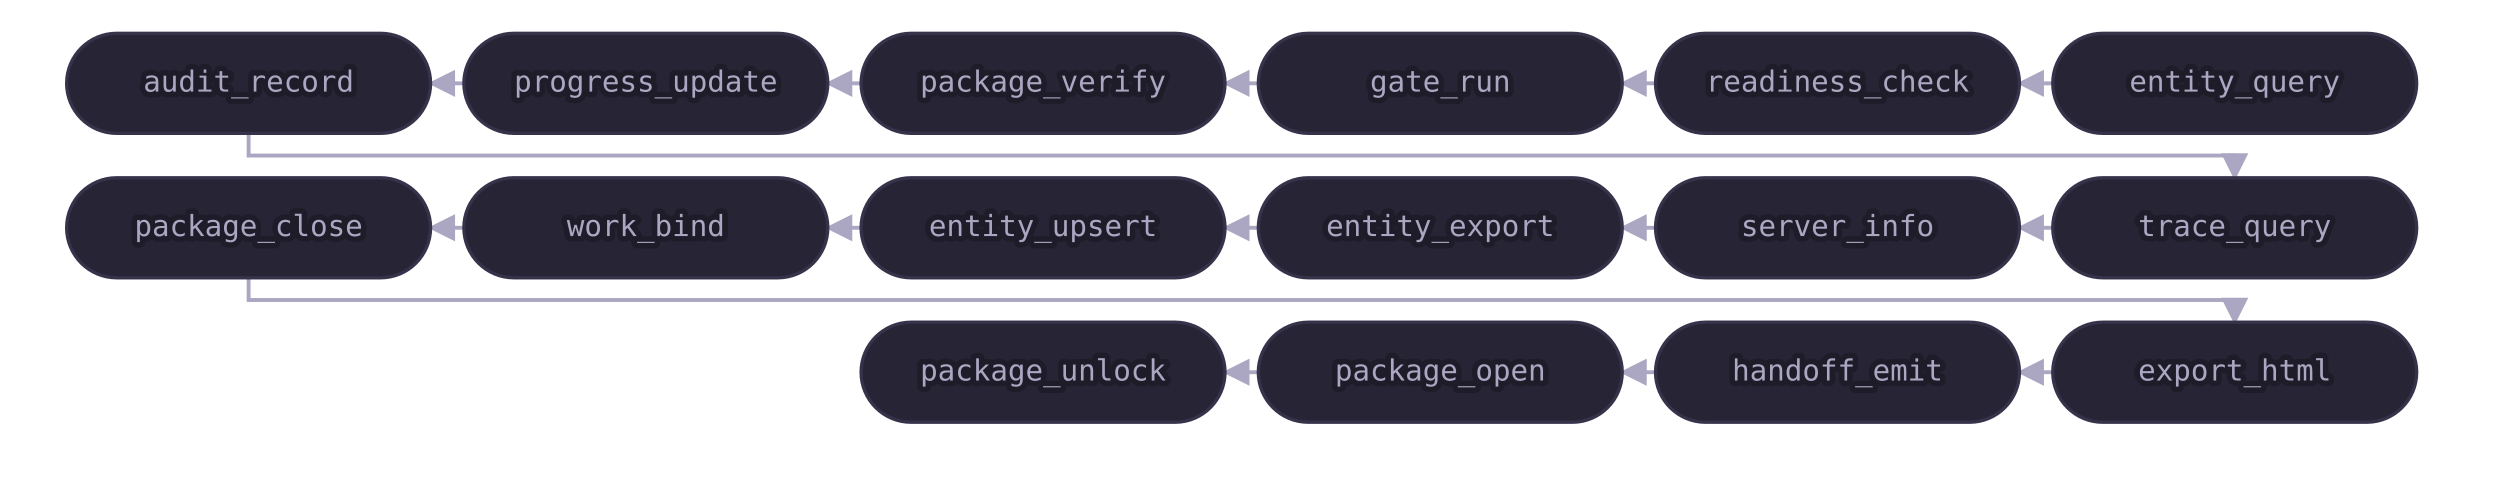
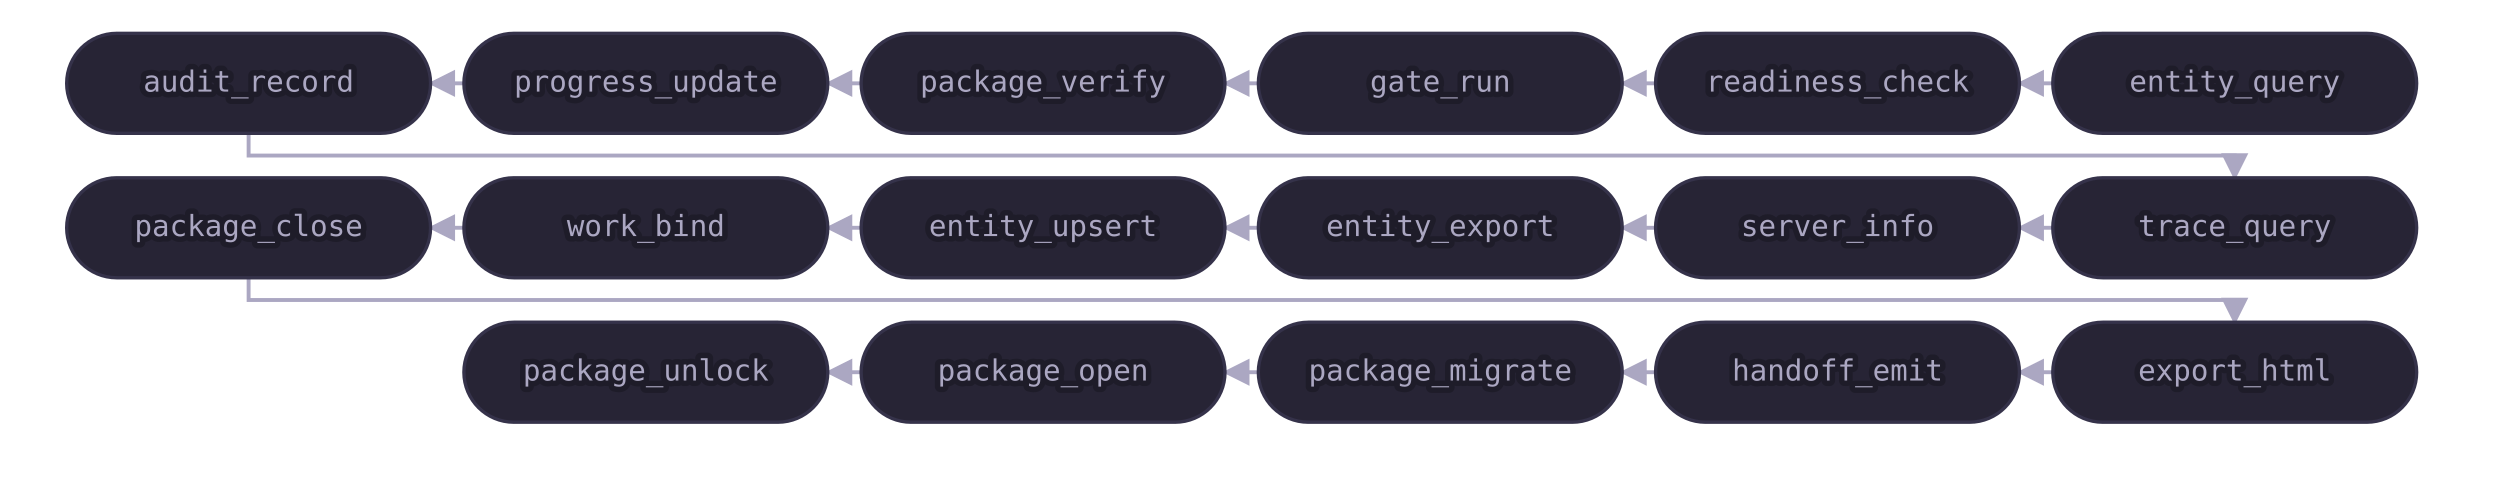
<svg xmlns="http://www.w3.org/2000/svg" class="dia" lang="ar" viewBox="0 0 900 172" width="900" height="172" role="img" aria-label="الأدوات التي يسمّيها نص المهارة، بترتيب أول ذكر، وSTOP حيث يعلّم النص توقّف مراسم بخط عريض.">
  <style>svg{font-family:"Noto Naskh Arabic", "Segoe UI", Tahoma, serif;color:#efedf7;direction:rtl}text{fill:currentColor}.box{fill:#272435;stroke:#35324a;stroke-width:1.2}.box.acc{fill:#2a2545;stroke:#a78bfa}.box.good{fill:#23322e;stroke:#3fb950}.box.bad{fill:#38222d;stroke:#f85149}.box.warn{fill:#3a312c;stroke:#e3b341}.box.frame{fill:none;stroke:#35324a;stroke-dasharray:5 4}.frame .lbl{fill:#aba7c2}.edge{fill:none;stroke:#aba7c2;stroke-width:1.4}.edge.acc{stroke:#a78bfa;stroke-width:1.8}.edge.loop{stroke-dasharray:4 3}.lbl{font-size:12px}.lbl.small{font-size:10.5px;fill:#aba7c2;paint-order:stroke fill;stroke:#1e1c29;stroke-width:4px;stroke-linejoin:round}.lbl.strong{font-weight:600;font-size:13px}.num{font-family:Consolas, Menlo, monospace;font-size:11px;direction:ltr;unicode-bidi:isolate}.arrow{fill:#aba7c2}.arrow.acc{fill:#a78bfa}</style>
  <defs>
    <marker id="ar-skill-package-writes-ar" viewBox="0 0 10 10" refX="9" refY="5" markerWidth="7" markerHeight="7" orient="auto-start-reverse">
      <path d="M0 0L10 5L0 10z" class="arrow" />
    </marker>
    <marker id="ara-skill-package-writes-ar" viewBox="0 0 10 10" refX="9" refY="5" markerWidth="7" markerHeight="7" orient="auto-start-reverse">
      <path d="M0 0L10 5L0 10z" class="arrow acc" />
    </marker>
  </defs>
  <path class="edge  draw" marker-end="url(#ar-skill-package-writes-ar)" d="M739.0 30.0 L727.0 30.0" />
  <path class="edge  draw" marker-end="url(#ar-skill-package-writes-ar)" d="M596.0 30.0 L584.0 30.0" />
  <path class="edge  draw" marker-end="url(#ar-skill-package-writes-ar)" d="M453.0 30.0 L441.0 30.0" />
  <path class="edge  draw" marker-end="url(#ar-skill-package-writes-ar)" d="M310.0 30.0 L298.0 30.0" />
  <path class="edge  draw" marker-end="url(#ar-skill-package-writes-ar)" d="M167.0 30.0 L155.0 30.0" />
  <path class="edge  draw" marker-end="url(#ar-skill-package-writes-ar)" d="M89.5 48.0 L89.5 56.0 L804.5 56.0 L804.5 64.0" />
  <path class="edge  draw" marker-end="url(#ar-skill-package-writes-ar)" d="M739.0 82.0 L727.0 82.0" />
  <path class="edge  draw" marker-end="url(#ar-skill-package-writes-ar)" d="M596.0 82.0 L584.0 82.0" />
  <path class="edge  draw" marker-end="url(#ar-skill-package-writes-ar)" d="M453.0 82.0 L441.0 82.0" />
  <path class="edge  draw" marker-end="url(#ar-skill-package-writes-ar)" d="M310.0 82.0 L298.0 82.0" />
  <path class="edge  draw" marker-end="url(#ar-skill-package-writes-ar)" d="M167.0 82.0 L155.0 82.0" />
  <path class="edge  draw" marker-end="url(#ar-skill-package-writes-ar)" d="M89.5 100.0 L89.5 108.0 L804.5 108.0 L804.5 116.0" />
  <path class="edge  draw" marker-end="url(#ar-skill-package-writes-ar)" d="M739.0 134.0 L727.0 134.0" />
  <path class="edge  draw" marker-end="url(#ar-skill-package-writes-ar)" d="M596.0 134.0 L584.0 134.0" />
  <path class="edge  draw" marker-end="url(#ar-skill-package-writes-ar)" d="M453.0 134.0 L441.0 134.0" />
+   <path class="edge  draw" marker-end="url(#ar-skill-package-writes-ar)" d="M310.0 134.0 L298.0 134.0" />
  <g data-key="t0">
    <rect class="box pill" x="739.0" y="12" width="131" height="36" rx="18.0" />
    <text class="lbl num small" x="804.5" y="30.0" text-anchor="middle" dominant-baseline="middle" style="direction:ltr;unicode-bidi:isolate">⁦entity_query⁩</text>
  </g>
  <g data-key="t1">
    <rect class="box pill" x="596.0" y="12" width="131" height="36" rx="18.0" />
    <text class="lbl num small" x="661.5" y="30.0" text-anchor="middle" dominant-baseline="middle" style="direction:ltr;unicode-bidi:isolate">⁦readiness_check⁩</text>
  </g>
  <g data-key="t2">
    <rect class="box pill" x="453.0" y="12" width="131" height="36" rx="18.0" />
    <text class="lbl num small" x="518.5" y="30.0" text-anchor="middle" dominant-baseline="middle" style="direction:ltr;unicode-bidi:isolate">⁦gate_run⁩</text>
  </g>
  <g data-key="t3">
    <rect class="box pill" x="310.0" y="12" width="131" height="36" rx="18.0" />
    <text class="lbl num small" x="375.5" y="30.0" text-anchor="middle" dominant-baseline="middle" style="direction:ltr;unicode-bidi:isolate">⁦package_verify⁩</text>
  </g>
  <g data-key="t4">
    <rect class="box pill" x="167.0" y="12" width="131" height="36" rx="18.0" />
    <text class="lbl num small" x="232.5" y="30.0" text-anchor="middle" dominant-baseline="middle" style="direction:ltr;unicode-bidi:isolate">⁦progress_update⁩</text>
  </g>
  <g data-key="t5">
    <rect class="box pill" x="24.0" y="12" width="131" height="36" rx="18.0" />
    <text class="lbl num small" x="89.5" y="30.0" text-anchor="middle" dominant-baseline="middle" style="direction:ltr;unicode-bidi:isolate">⁦audit_record⁩</text>
  </g>
  <g data-key="t6">
    <rect class="box pill" x="739.0" y="64" width="131" height="36" rx="18.0" />
    <text class="lbl num small" x="804.5" y="82.0" text-anchor="middle" dominant-baseline="middle" style="direction:ltr;unicode-bidi:isolate">⁦trace_query⁩</text>
  </g>
  <g data-key="t7">
    <rect class="box pill" x="596.0" y="64" width="131" height="36" rx="18.0" />
    <text class="lbl num small" x="661.5" y="82.0" text-anchor="middle" dominant-baseline="middle" style="direction:ltr;unicode-bidi:isolate">⁦server_info⁩</text>
  </g>
  <g data-key="t8">
    <rect class="box pill" x="453.0" y="64" width="131" height="36" rx="18.0" />
    <text class="lbl num small" x="518.5" y="82.0" text-anchor="middle" dominant-baseline="middle" style="direction:ltr;unicode-bidi:isolate">⁦entity_export⁩</text>
  </g>
  <g data-key="t9">
    <rect class="box pill" x="310.0" y="64" width="131" height="36" rx="18.0" />
    <text class="lbl num small" x="375.5" y="82.0" text-anchor="middle" dominant-baseline="middle" style="direction:ltr;unicode-bidi:isolate">⁦entity_upsert⁩</text>
  </g>
  <g data-key="t10">
    <rect class="box pill" x="167.0" y="64" width="131" height="36" rx="18.0" />
    <text class="lbl num small" x="232.5" y="82.0" text-anchor="middle" dominant-baseline="middle" style="direction:ltr;unicode-bidi:isolate">⁦work_bind⁩</text>
  </g>
  <g data-key="t11">
    <rect class="box pill" x="24.0" y="64" width="131" height="36" rx="18.0" />
    <text class="lbl num small" x="89.5" y="82.0" text-anchor="middle" dominant-baseline="middle" style="direction:ltr;unicode-bidi:isolate">⁦package_close⁩</text>
  </g>
  <g data-key="t12">
    <rect class="box pill" x="739.0" y="116" width="131" height="36" rx="18.0" />
    <text class="lbl num small" x="804.5" y="134.0" text-anchor="middle" dominant-baseline="middle" style="direction:ltr;unicode-bidi:isolate">⁦export_html⁩</text>
  </g>
  <g data-key="t13">
    <rect class="box pill" x="596.0" y="116" width="131" height="36" rx="18.0" />
    <text class="lbl num small" x="661.5" y="134.0" text-anchor="middle" dominant-baseline="middle" style="direction:ltr;unicode-bidi:isolate">⁦handoff_emit⁩</text>
  </g>
  <g data-key="t14">
    <rect class="box pill" x="453.0" y="116" width="131" height="36" rx="18.0" />
-     <text class="lbl num small" x="518.5" y="134.0" text-anchor="middle" dominant-baseline="middle" style="direction:ltr;unicode-bidi:isolate">⁦package_open⁩</text>
+     <text class="lbl num small" x="518.5" y="134.0" text-anchor="middle" dominant-baseline="middle" style="direction:ltr;unicode-bidi:isolate">⁦package_migrate⁩</text>
  </g>
  <g data-key="t15">
    <rect class="box pill" x="310.0" y="116" width="131" height="36" rx="18.0" />
-     <text class="lbl num small" x="375.5" y="134.0" text-anchor="middle" dominant-baseline="middle" style="direction:ltr;unicode-bidi:isolate">⁦package_unlock⁩</text>
+     <text class="lbl num small" x="375.5" y="134.0" text-anchor="middle" dominant-baseline="middle" style="direction:ltr;unicode-bidi:isolate">⁦package_open⁩</text>
+   </g>
+   <g data-key="t16">
+     <rect class="box pill" x="167.0" y="116" width="131" height="36" rx="18.0" />
+     <text class="lbl num small" x="232.5" y="134.0" text-anchor="middle" dominant-baseline="middle" style="direction:ltr;unicode-bidi:isolate">⁦package_unlock⁩</text>
  </g>
</svg>
